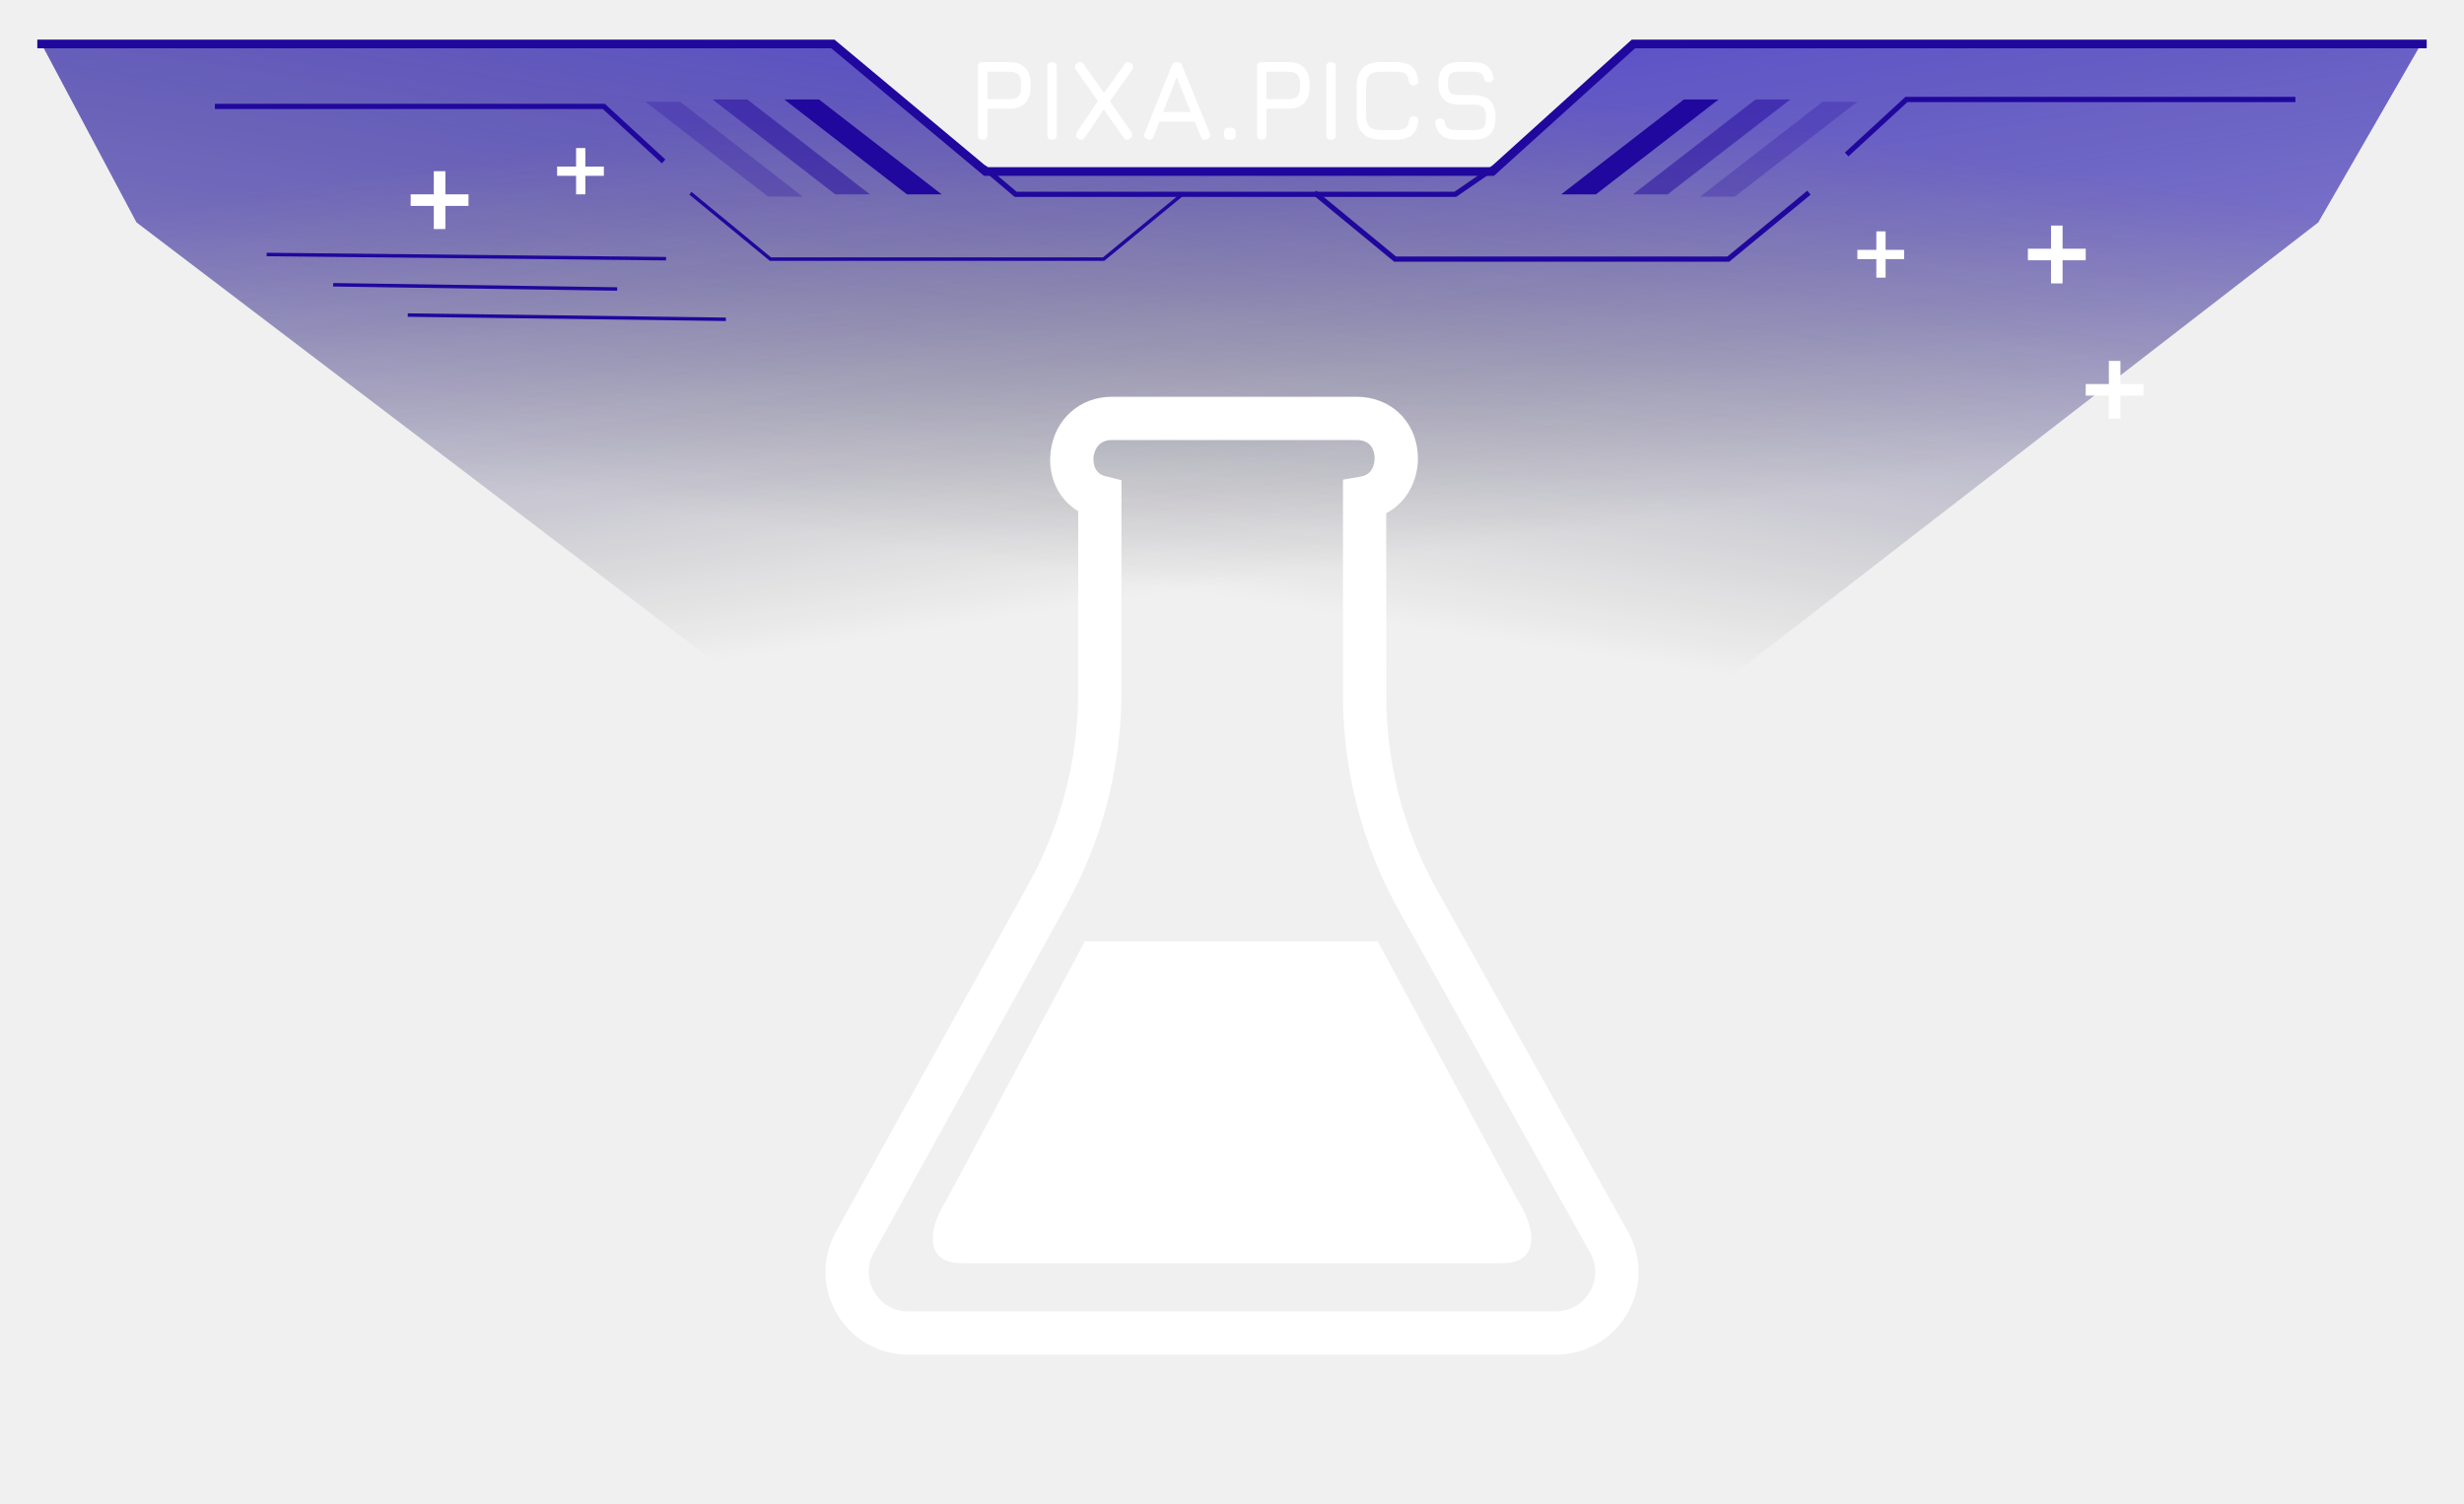
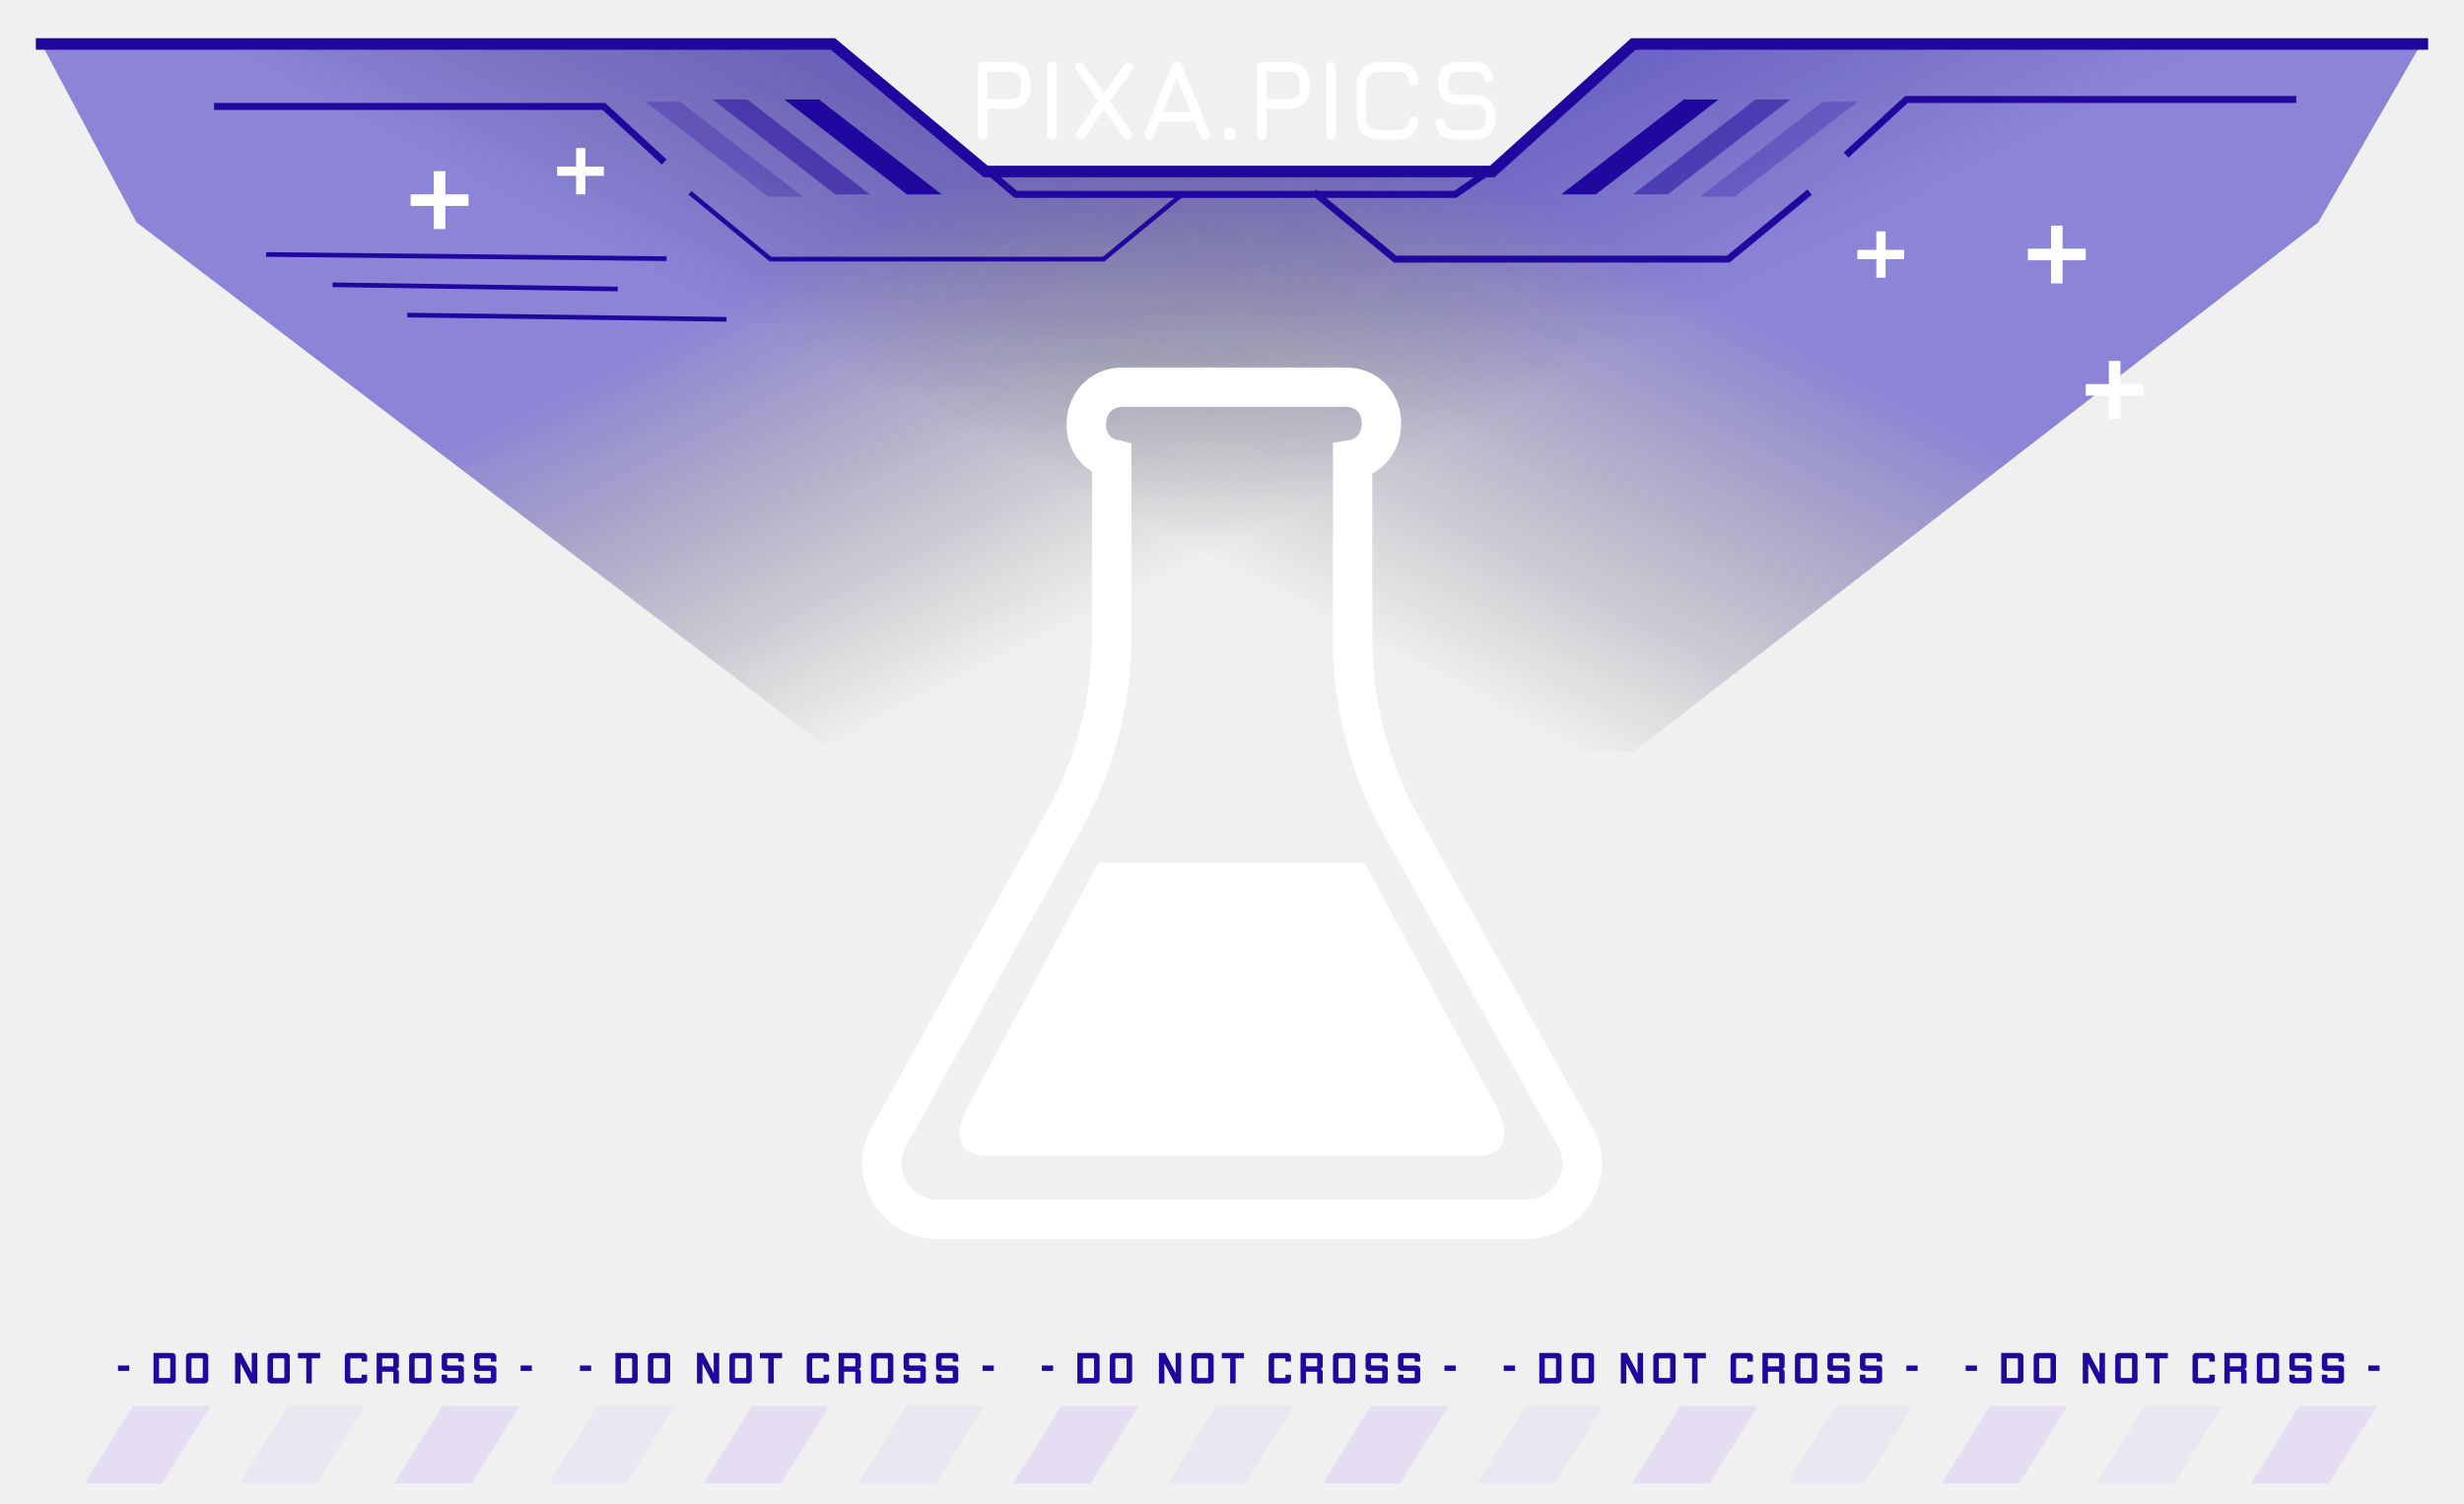
- <svg xmlns="http://www.w3.org/2000/svg" xmlns:xlink="http://www.w3.org/1999/xlink" viewBox="0 0 1065 650" width="1420" height="866.667">
-   <style>.B{stroke:#20079d}.C{stroke-linecap:square}.D{stroke-miterlimit:3}.E{stroke-opacity:100}.F{stroke-width:3}</style>
+ <svg xmlns="http://www.w3.org/2000/svg" style="isolation:isolate" viewBox="0 0 1065 650" width="1420" height="650pt">
  <defs>
-     <clipPath id="A">
+     <clipPath id="a">
      <path d="M0 0h1065v650H0z" />
    </clipPath>
-     <path id="B" d="M59 96.125L18 19.1 360 18l66 56.118h219L706 19.1l341-1.1-45 78.125L706 325H360L59 96.125z" />
  </defs>
-   <g clip-path="url(#A)">
-     <path d="M0 0h1065v650H0z" fill="transparent" />
-     <path d="M545.34 60.368h0 0q-2.053 0-2.053-2.078h0V28.904h0q0-2.078 2.053-2.078h0 11.438 0q4.473 0 6.856 2.412h0 0q2.383 2.411 2.383 6.938h0v1.484h0q0 4.527-2.383 6.939h0 0q-2.383 2.411-6.856 2.411h0-9.385v11.28h0q0 2.078-2.053 2.078zm2.053-29.387v11.874h9.385 0q2.786 0 3.96-1.188h0 0q1.173-1.187 1.173-4.007h0v-1.484h0q0-2.795-1.173-3.995h0 0q-1.174-1.2-3.96-1.2h0-9.385 0zm27.911 29.387h0 0q-1.051 0-1.552-.507h0 0q-.501-.508-.501-1.571h0V28.953h0q0-1.088.501-1.583h0 0q.501-.495 1.552-.495h0 0q1.075 0 1.564.495h0 0q.489.495.489 1.583h0V58.29h0q0 1.063-.489 1.571h0 0q-.489.507-1.564.507zm27.862 0H597.3h0q-5.597 0-8.273-2.709h0 0q-2.676-2.709-2.676-8.373h0V37.907h0q0-5.714 2.664-8.422h0 0q2.664-2.709 8.236-2.659h0 5.915 0q4.594 0 7.014 1.917h0 0q2.419 1.917 2.81 6.048h0 0q.147 1.039-.391 1.583h0 0q-.537.544-1.564.544h0 0q-1.857 0-2.15-2.078h0 0q-.245-2.275-1.552-3.067h0 0q-1.308-.792-4.167-.792h0-5.915 0q-2.591-.024-4.069.594h0 0q-1.479.618-2.102 2.14h0 0q-.623 1.521-.623 4.192h0v11.379h0q0 2.647.623 4.156h0 0q.623 1.508 2.114 2.139h0 0q1.491.631 4.106.631h0 5.866 0q2.859 0 4.167-.804h0 0q1.307-.804 1.552-3.055h0 0q.293-2.078 2.15-2.078h0 0q1.027 0 1.564.545h0 0q.538.544.391 1.583h0 0q-.391 4.155-2.81 6.06h0 0q-2.42 1.905-7.014 1.905h0 0zm33.702 0h-7.038 0q-4.18 0-6.514-1.707h0 0q-2.334-1.707-2.92-5.269h0 0q-.098-1.088.44-1.632h0 0q.537-.545 1.564-.545h0 0q1.026 0 1.503.495h0 0q.476.495.648 1.534h0 0q.366 1.706 1.576 2.337h0 0q1.21.631 3.703.631h0 7.038 0q3.153 0 4.29-1.15h0 0q1.136-1.15 1.136-4.292h0 0q0-3.191-1.173-4.366h0 0q-1.173-1.175-4.253-1.175h0-6.061 0q-4.619 0-6.855-2.288h0 0q-2.236-2.288-2.236-6.963h0 0q0-4.65 2.211-6.901h0 0q2.212-2.251 6.831-2.251h0 5.817 0q3.886 0 6.098 1.608h0 0q2.212 1.607 2.798 4.922h0 0q.147 1.064-.391 1.62h0 0q-.537.557-1.613.557h0 0q-.977 0-1.466-.52h0 0q-.489-.519-.636-1.508h0 0q-.391-1.46-1.49-1.992h0 0q-1.1-.532-3.3-.532h0-5.817 0q-2.932 0-3.934 1.052h0 0q-1.003 1.051-1.003 3.945h0 0q0 2.919 1.027 4.007h0 0q1.026 1.089 3.959 1.089h0 6.061 0q4.815 0 7.173 2.374h0 0q2.359 2.375 2.359 7.322h0 0q0 4.923-2.346 7.26h0 0q-2.347 2.338-7.186 2.338h0 0zm-212.115 0h0 0q-2.053 0-2.053-2.078h0V28.904h0q0-2.078 2.053-2.078h0 11.438 0q4.472 0 6.855 2.412h0 0q2.383 2.411 2.383 6.938h0v1.484h0q0 4.527-2.383 6.939h0 0q-2.383 2.411-6.855 2.411h0-9.385v11.28h0q0 2.078-2.053 2.078zm2.053-29.387v11.874h9.385 0q2.786 0 3.959-1.188h0 0q1.173-1.187 1.173-4.007h0v-1.484h0q0-2.795-1.173-3.995h0 0q-1.173-1.2-3.959-1.2h0-9.385 0zm27.911 29.387h0 0q-1.051 0-1.552-.507h0 0q-.501-.508-.501-1.571h0V28.953h0q0-1.088.501-1.583h0 0q.501-.495 1.552-.495h0 0q1.075 0 1.564.495h0 0q.488.495.488 1.583h0V58.29h0q0 1.063-.488 1.571h0 0q-.489.507-1.564.507zm11.34-.446h0 0q-1.638-1.137-.489-2.918h0l8.945-13.358-9.434-13.456h0q-1.1-1.633.538-2.919h0 0q1.686-1.163 2.835.544h0l8.749 12.418L486 27.815h0q1.271-1.657 2.835-.445h0 0q1.662 1.237.489 2.869h0l-9.63 13.556 9.239 13.159h0q1.148 1.707-.538 2.968h0 0q-1.686 1.163-2.835-.544h0l-8.505-12.12-8.114 12.17h0q-1.125 1.607-2.884.494zm29.914.248h0 0q-1.955-.767-1.173-2.721h0l11.634-28.991h0q.733-1.632 2.297-1.632h0 .098 0q1.588.074 2.151 1.632h0l11.829 28.991h0q.782 1.954-1.125 2.721h0 0q-1.93.767-2.688-1.138h0l-2.64-6.481h-15.226l-2.517 6.481h0q-.758 1.929-2.64 1.138zm12.611-26.764l-5.841 14.989h11.927l-6.086-14.989h0zm23.658 26.962h-1.173 0q-1.955 0-1.955-1.979h0v-1.237h0q0-1.929 1.955-1.929h0 1.173 0q1.858 0 1.858 1.929h0v1.237h0q0 1.979-1.858 1.979h0 0z" fill="#fff" />
-     <g opacity=".66">
-       <linearGradient id="C" x1=".5" y1="0" x2=".809" y2=".604" gradientTransform="matrix(1029,0,0,307,18,18)" gradientUnits="userSpaceOnUse">
-         <stop offset="0%" stop-opacity=".75" stop-color="#2615bd" />
-         <stop offset="100%" stop-opacity="0" stop-color="#000" />
-       </linearGradient>
-       <use xlink:href="#B" fill="url(#C)" />
+   <g clip-path="url(#a)">
+     <clipPath id="b">
+       <path fill="#FFF" d="M0 0h1065v650H0z" />
+     </clipPath>
+     <g clip-path="url(#b)">
+       <path fill="none" d="M0 0h1065v650H0z" />
+       <path d="M545.34 60.368q-2.053 0-2.053-2.078V28.904q0-2.078 2.053-2.078h11.438q4.473 0 6.856 2.412 2.383 2.411 2.383 6.938v1.484q0 4.527-2.383 6.939-2.383 2.411-6.856 2.411h-9.385v11.28q0 2.078-2.053 2.078Zm2.053-29.387v11.874h9.385q2.786 0 3.96-1.188 1.173-1.187 1.173-4.007v-1.484q0-2.795-1.173-3.995-1.174-1.2-3.96-1.2h-9.385Zm27.911 29.387q-1.051 0-1.552-.507-.501-.508-.501-1.571V28.953q0-1.088.501-1.583.501-.495 1.552-.495 1.075 0 1.564.495.489.495.489 1.583V58.29q0 1.063-.489 1.571-.489.507-1.564.507Zm27.862 0H597.3q-5.597 0-8.273-2.709-2.676-2.709-2.676-8.373V37.907q0-5.714 2.664-8.422 2.664-2.709 8.236-2.659h5.915q4.594 0 7.014 1.917 2.419 1.917 2.81 6.048.147 1.039-.391 1.583-.537.544-1.564.544-1.857 0-2.15-2.078-.245-2.275-1.552-3.067-1.308-.792-4.167-.792h-5.915q-2.591-.024-4.069.594-1.479.618-2.102 2.14-.623 1.521-.623 4.192v11.379q0 2.647.623 4.156.623 1.508 2.114 2.139 1.491.631 4.106.631h5.866q2.859 0 4.167-.804 1.307-.804 1.552-3.055.293-2.078 2.15-2.078 1.027 0 1.564.545.538.544.391 1.583-.391 4.155-2.81 6.06-2.42 1.905-7.014 1.905Zm33.702 0h-7.038q-4.18 0-6.514-1.707-2.334-1.707-2.92-5.269-.098-1.088.44-1.632.537-.545 1.564-.545 1.026 0 1.503.495.476.495.648 1.534.366 1.706 1.576 2.337 1.21.631 3.703.631h7.038q3.153 0 4.29-1.15 1.136-1.15 1.136-4.292 0-3.191-1.173-4.366-1.173-1.175-4.253-1.175h-6.061q-4.619 0-6.855-2.288-2.236-2.288-2.236-6.963 0-4.65 2.211-6.901 2.212-2.251 6.831-2.251h5.817q3.886 0 6.098 1.608 2.212 1.607 2.798 4.922.147 1.064-.391 1.62-.537.557-1.613.557-.977 0-1.466-.52-.489-.519-.636-1.508-.391-1.46-1.49-1.992-1.1-.532-3.3-.532h-5.817q-2.932 0-3.934 1.052-1.003 1.051-1.003 3.945 0 2.919 1.027 4.007 1.026 1.089 3.959 1.089h6.061q4.815 0 7.173 2.374 2.359 2.375 2.359 7.322 0 4.923-2.346 7.26-2.347 2.338-7.186 2.338Zm-212.115 0q-2.053 0-2.053-2.078V28.904q0-2.078 2.053-2.078h11.438q4.472 0 6.855 2.412 2.383 2.411 2.383 6.938v1.484q0 4.527-2.383 6.939-2.383 2.411-6.855 2.411h-9.385v11.28q0 2.078-2.053 2.078Zm2.053-29.387v11.874h9.385q2.786 0 3.959-1.188 1.173-1.187 1.173-4.007v-1.484q0-2.795-1.173-3.995-1.173-1.2-3.959-1.2h-9.385Zm27.911 29.387q-1.051 0-1.552-.507-.501-.508-.501-1.571V28.953q0-1.088.501-1.583.501-.495 1.552-.495 1.075 0 1.564.495.488.495.488 1.583V58.29q0 1.063-.488 1.571-.489.507-1.564.507Zm11.34-.446q-1.638-1.137-.489-2.918l8.945-13.358-9.434-13.456q-1.1-1.633.538-2.919 1.686-1.163 2.835.544l8.749 12.418L486 27.815q1.271-1.657 2.835-.445 1.662 1.237.489 2.869l-9.63 13.556 9.239 13.159q1.148 1.707-.538 2.968-1.686 1.163-2.835-.544l-8.505-12.12-8.114 12.17q-1.125 1.607-2.884.494Zm29.914.248q-1.955-.767-1.173-2.721l11.634-28.991q.733-1.632 2.297-1.632h.098q1.588.074 2.151 1.632l11.829 28.991q.782 1.954-1.125 2.721-1.93.767-2.688-1.138l-2.64-6.481h-15.226l-2.517 6.481q-.758 1.929-2.64 1.138Zm12.611-26.764-5.841 14.989h11.927l-6.086-14.989Zm23.658 26.962h-1.173q-1.955 0-1.955-1.979v-1.237q0-1.929 1.955-1.929h1.173q1.858 0 1.858 1.929v1.237q0 1.979-1.858 1.979Z" fill="#FFF" />
+       <g opacity=".66" style="opacity:.66">
+         <linearGradient id="c" x1=".5" y1="0" x2=".809" y2=".18" gradientTransform="matrix(1029 0 0 307 18 18)" gradientUnits="userSpaceOnUse">
+           <stop offset="0%" stop-opacity=".75" style="stop-color:#2615bd" />
+           <stop offset="100%" stop-opacity="0" style="stop-color:#000" />
+         </linearGradient>
+         <path d="M59 96.125 18 19.1 360 18l66 56.118h219L706 19.1l341-1.1-45 78.125L706 325H360L59 96.125Z" fill="url(#c)" />
+       </g>
+       <g opacity=".66" style="opacity:.66">
+         <linearGradient id="d" x1=".5" y1="0" x2=".178" y2=".183" gradientTransform="matrix(1029 0 0 307 18 18)" gradientUnits="userSpaceOnUse">
+           <stop offset="0%" stop-opacity=".75" style="stop-color:#2615bd" />
+           <stop offset="100%" stop-opacity="0" style="stop-color:#000" />
+         </linearGradient>
+         <path d="M59 96.125 18 19.1 360 18l66 56.118h219L706 19.1l341-1.1-45 78.125L706 325H360L59 96.125Z" fill="url(#d)" />
+       </g>
+       <path stroke-width="2" stroke="#20079D" stroke-opacity="2500" stroke-linecap="square" stroke-miterlimit="3" d="M177 136.194 313 138" />
+       <path stroke-width="2" stroke="#20079D" stroke-opacity="5000" stroke-linecap="square" stroke-miterlimit="3" d="M144.751 123.097 266 124.903" />
+       <path stroke-width="2" stroke="#20079D" stroke-opacity="7500" stroke-linecap="square" stroke-miterlimit="3" d="m116 110 171.143 1.806" />
+       <path d="m781 84-34 28H603l-34-28" fill="none" stroke-width="3" stroke="#20079D" stroke-opacity="10000" stroke-linecap="square" stroke-miterlimit="3" />
+       <path d="m299 84 34 28h144l34-28" fill="none" stroke-width="2" stroke="#20079D" stroke-opacity="10000" stroke-linecap="square" stroke-miterlimit="3" />
+       <path d="m799 66 25-23h167M286 69l-25-23H94" fill="none" stroke-width="3" stroke="#20079D" stroke-opacity="10000" stroke-linecap="square" stroke-miterlimit="3" />
+       <path d="M249 64v8h-8.2v4h8.2v8h4v-8h8v-4h-8v-8h-4ZM811 100v8h-8.2v4h8.2v8h4v-8h8v-4h-8v-8h-4ZM911.5 156v10h-10v5h10v10h5v-10h10v-5h-10v-10h-5ZM187.5 74v10h-10v5h10v10h5V89h10v-5h-10V74h-5ZM886.5 97.5v10h-10v5h10v10h5v-10h10v-5h-10v-10h-5Z" fill="#FFF" />
+       <path d="m773.8 43-53 41h-15l53-41h15Z" fill="#20079D" fill-opacity=".5" />
+       <path d="m742.8 43-53 41h-15l53-41h15Z" fill="#20079D" />
+       <path d="m802.8 44-53 41h-15l53-41h15Z" fill="#20079D" fill-opacity=".25" />
+       <path d="m308 43 53 41h15l-53-41h-15Z" fill="#20079D" fill-opacity=".5" />
+       <path d="m339 43 53 41h15l-53-41h-15Z" fill="#20079D" />
+       <path d="m279 44 53 41h15l-53-41h-15Z" fill="#20079D" fill-opacity=".25" />
+       <path d="M18 19h342l66 55.118h219L706 19h341" fill="none" stroke-width="5" stroke="#20079D" stroke-opacity="10000" stroke-linecap="square" stroke-miterlimit="3" />
+       <path d="m426 73 13 11h190l16-11" fill="none" stroke-width="3" stroke="#20079D" stroke-opacity="10000" stroke-linecap="square" stroke-miterlimit="3" />
    </g>
-     <g opacity=".66">
-       <linearGradient id="D" x1=".5" y1="0" x2=".178" y2=".615" gradientTransform="matrix(1029,0,0,307,18,18)" gradientUnits="userSpaceOnUse">
-         <stop offset="0%" stop-opacity=".75" stop-color="#2615bd" />
-         <stop offset="100%" stop-opacity="0" stop-color="#000" />
-       </linearGradient>
-       <use xlink:href="#B" fill="url(#D)" />
+     <g style="opacity:.2">
+       <path d="M36.5 641.217h33.446l20.904-33.446H57.404L36.5 641.217Z" fill="#6200FF" style="opacity:.4" />
+       <path d="M103.392 641.217h33.446l20.904-33.446h-33.446l-20.904 33.446Z" fill="#6200FF" style="opacity:.2" />
+       <path d="M170.284 641.217h33.446l20.904-33.446h-33.446l-20.904 33.446Z" fill="#6200FF" style="opacity:.4" />
+       <path d="M237.177 641.217h33.446l20.904-33.446H258.08l-20.903 33.446Z" fill="#6200FF" style="opacity:.2" />
+       <path d="M304.069 641.217h33.446l20.904-33.446h-33.446l-20.904 33.446Z" fill="#6200FF" style="opacity:.4" />
+       <path d="M370.961 641.217h33.446l20.904-33.446h-33.446l-20.904 33.446Z" fill="#6200FF" style="opacity:.2" />
+       <path d="M437.853 641.217h33.446l20.904-33.446h-33.446l-20.904 33.446Z" fill="#6200FF" style="opacity:.4" />
+       <path d="M504.746 641.217h33.445l20.904-33.446h-33.446l-20.903 33.446Z" fill="#6200FF" style="opacity:.2" />
+       <path d="M571.638 641.217h33.446l20.904-33.446h-33.447l-20.903 33.446Z" fill="#6200FF" style="opacity:.4" />
+       <path d="M638.53 641.217h33.446l20.904-33.446h-33.446l-20.904 33.446Z" fill="#6200FF" style="opacity:.2" />
+       <path d="M705.422 641.217h33.446l20.904-33.446h-33.446l-20.904 33.446Z" fill="#6200FF" style="opacity:.4" />
+       <path d="M772.314 641.217h33.446l20.904-33.446h-33.446l-20.904 33.446Z" fill="#6200FF" style="opacity:.2" />
+       <path d="M839.206 641.217h33.446l20.904-33.446H860.11l-20.904 33.446Z" fill="#6200FF" style="opacity:.4" />
+       <path d="M906.099 641.217h33.446l20.904-33.446h-33.446l-20.904 33.446Z" fill="#6200FF" style="opacity:.2" />
+       <path d="M972.991 641.217h33.446l20.904-33.446h-33.446l-20.904 33.446Z" fill="#6200FF" style="opacity:.4" />
    </g>
-     <g stroke-width="2" class="B C D">
-       <path vector-effect="non-scaling-stroke" stroke-opacity="25" d="M177 136.194L313 138" />
-       <path vector-effect="non-scaling-stroke" stroke-opacity="50" d="M144.751 123.097L266 124.903" />
-       <path vector-effect="non-scaling-stroke" stroke-opacity="75" d="M116 110l171.143 1.806" />
+     <g fill="#20079D">
+       <path d="M51.006 590.199h4.852v2.332h-4.852v-2.332ZM75.946 586.231V596.5c0 .79-.714 1.449-1.579 1.449h-8.013v-13.166h8.013c.865 0 1.579.658 1.579 1.448Zm-2.746.884h-4.476v8.501H73.2c.207 0 .377-.151.377-.338v-7.825c0-.188-.17-.338-.377-.338ZM90.016 586.231V596.5c0 .79-.715 1.449-1.58 1.449h-6.47c-.866 0-1.58-.659-1.58-1.449v-10.269c0-.79.715-1.448 1.58-1.448h6.47c.865 0 1.58.658 1.58 1.448Zm-2.747.884h-4.137c-.207 0-.377.15-.377.339v7.824c0 .187.17.338.377.338h4.137c.207 0 .377-.15.377-.338v-7.824c0-.189-.17-.339-.377-.339ZM111.195 584.783v13.166h-2.709l-4.514-8.634v8.634h-2.369v-13.166h2.689l4.533 8.67v-8.67h2.37ZM125.264 586.231V596.5c0 .79-.715 1.449-1.58 1.449h-6.47c-.865 0-1.579-.659-1.579-1.449v-10.269c0-.79.714-1.448 1.579-1.448h6.47c.865 0 1.58.658 1.58 1.448Zm-2.746.884h-4.138c-.207 0-.376.15-.376.339v7.824c0 .187.169.338.376.338h4.138c.207 0 .376-.15.376-.338v-7.824c0-.189-.169-.339-.376-.339ZM138.375 587.115h-3.612v10.833h-2.37v-10.833h-3.611v-2.332h9.593v2.332ZM158.67 586.231v2.313h-2.37v-1.09c0-.189-.169-.339-.376-.339h-4.138c-.207 0-.377.15-.377.339v7.824c0 .187.17.338.377.338h4.138c.207 0 .376-.15.376-.338v-1.091h2.37v2.314c0 .789-.715 1.448-1.58 1.448h-6.47c-.865 0-1.58-.659-1.58-1.448v-10.27c0-.79.715-1.448 1.58-1.448h6.47c.865 0 1.58.658 1.58 1.448ZM172.401 586.231v4.27c0 .601-.358 1.072-.941 1.241.583.169.941.639.941 1.241v4.966h-2.37v-4.664c0-.264-.113-.377-.376-.377h-4.477v5.041h-2.37v-13.166h8.012c.866 0 1.581.658 1.581 1.448Zm-2.746.884h-4.477v3.461h4.477c.263 0 .376-.113.376-.377v-2.745c0-.189-.169-.339-.376-.339ZM186.469 586.231V596.5c0 .79-.714 1.449-1.579 1.449h-6.47c-.865 0-1.58-.659-1.58-1.449v-10.269c0-.79.715-1.448 1.58-1.448h6.47c.865 0 1.579.658 1.579 1.448Zm-2.745.884h-4.138c-.207 0-.377.15-.377.339v7.824c0 .187.17.338.377.338h4.138c.207 0 .376-.15.376-.338v-7.824c0-.189-.169-.339-.376-.339ZM200.502 586.231v2.313h-2.37v-1.09c0-.189-.169-.339-.376-.339h-4.101c-.207 0-.376.15-.376.339v2.407c0 .188.169.338.376.338h5.266c.866 0 1.581.659 1.581 1.449v4.853c0 .789-.715 1.448-1.581 1.448h-6.432c-.865 0-1.579-.659-1.579-1.448v-2.314h2.369v1.091c0 .187.169.338.376.338h4.101c.207 0 .376-.15.376-.338v-2.408c0-.188-.169-.339-.376-.339h-5.267c-.865 0-1.579-.658-1.579-1.448v-4.852c0-.79.714-1.448 1.579-1.448h6.433c.865 0 1.58.658 1.58 1.448ZM214.533 586.231v2.313h-2.37v-1.09c0-.189-.169-.339-.376-.339h-4.1c-.207 0-.377.15-.377.339v2.407c0 .188.17.338.377.338h5.266c.865 0 1.579.659 1.579 1.449v4.853c0 .789-.714 1.448-1.579 1.448h-6.432c-.866 0-1.581-.659-1.581-1.448v-2.314h2.37v1.091c0 .187.17.338.377.338h4.1c.207 0 .376-.15.376-.338v-2.408c0-.188-.169-.339-.376-.339h-5.266c-.865 0-1.58-.658-1.58-1.448v-4.852c0-.79.715-1.448 1.58-1.448h6.432c.865 0 1.58.658 1.58 1.448ZM225.029 590.199h4.852v2.332h-4.852v-2.332Z" />
    </g>
-     <g fill="none" class="B C D E">
-       <path d="M781 84l-34 28H603l-34-28" vector-effect="non-scaling-stroke" class="F" />
-       <path d="M299 84l34 28h144l34-28" vector-effect="non-scaling-stroke" stroke-width="2" />
-       <g class="F">
-         <path d="M799 66l25-23h167M286 69l-25-23H94" vector-effect="non-scaling-stroke" />
-       </g>
+     <g fill="#20079D">
+       <path d="M250.661 590.199h4.852v2.332h-4.852v-2.332ZM275.601 586.231V596.5c0 .79-.715 1.449-1.58 1.449h-8.012v-13.166h8.012c.865 0 1.58.658 1.58 1.448Zm-2.746.884h-4.476v8.501h4.476c.207 0 .376-.151.376-.338v-7.825c0-.188-.169-.338-.376-.338ZM289.67 586.231V596.5c0 .79-.715 1.449-1.58 1.449h-6.47c-.865 0-1.58-.659-1.58-1.449v-10.269c0-.79.715-1.448 1.58-1.448h6.47c.866 0 1.58.658 1.58 1.448Zm-2.746.884h-4.138c-.207 0-.376.15-.376.339v7.824c0 .187.169.338.376.338h4.138c.207 0 .376-.15.376-.338v-7.824c0-.189-.169-.339-.376-.339ZM310.849 584.783v13.166h-2.708l-4.514-8.634v8.634h-2.37v-13.166h2.689l4.533 8.67v-8.67h2.37ZM324.919 586.231V596.5c0 .79-.715 1.449-1.58 1.449h-6.47c-.865 0-1.58-.659-1.58-1.449v-10.269c0-.79.715-1.448 1.58-1.448h6.47c.865 0 1.58.658 1.58 1.448Zm-2.746.884h-4.138c-.207 0-.376.15-.376.339v7.824c0 .187.169.338.376.338h4.138c.207 0 .376-.15.376-.338v-7.824c0-.189-.169-.339-.376-.339ZM338.029 587.115h-3.611v10.833h-2.37v-10.833h-3.611v-2.332h9.592v2.332ZM358.324 586.231v2.313h-2.37v-1.09c0-.189-.169-.339-.376-.339h-4.138c-.207 0-.376.15-.376.339v7.824c0 .187.169.338.376.338h4.138c.207 0 .376-.15.376-.338v-1.091h2.37v2.314c0 .789-.715 1.448-1.58 1.448h-6.47c-.865 0-1.58-.659-1.58-1.448v-10.27c0-.79.715-1.448 1.58-1.448h6.47c.866 0 1.58.658 1.58 1.448ZM372.055 586.231v4.27c0 .601-.357 1.072-.94 1.241.583.169.94.639.94 1.241v4.966h-2.37v-4.664c0-.264-.112-.377-.376-.377h-4.477v5.041h-2.369v-13.166h8.012c.865 0 1.58.658 1.58 1.448Zm-2.746.884h-4.477v3.461h4.477c.264 0 .376-.113.376-.377v-2.745c0-.189-.169-.339-.376-.339ZM386.124 586.231V596.5c0 .79-.715 1.449-1.579 1.449h-6.471c-.865 0-1.579-.659-1.579-1.449v-10.269c0-.79.715-1.448 1.579-1.448h6.471c.864 0 1.579.658 1.579 1.448Zm-2.746.884h-4.138c-.207 0-.376.15-.376.339v7.824c0 .187.169.338.376.338h4.138c.207 0 .376-.15.376-.338v-7.824c0-.189-.169-.339-.376-.339ZM400.156 586.231v2.313h-2.37v-1.09c0-.189-.169-.339-.376-.339h-4.1c-.207 0-.376.15-.376.339v2.407c0 .188.169.338.376.338h5.266c.866 0 1.58.659 1.58 1.449v4.853c0 .789-.715 1.448-1.58 1.448h-6.432c-.865 0-1.58-.659-1.58-1.448v-2.314h2.37v1.091c0 .187.169.338.376.338h4.1c.207 0 .376-.15.376-.338v-2.408c0-.188-.169-.339-.376-.339h-5.266c-.865 0-1.58-.658-1.58-1.448v-4.852c0-.79.715-1.448 1.58-1.448h6.432c.866 0 1.58.658 1.58 1.448ZM414.188 586.231v2.313h-2.37v-1.09c0-.189-.169-.339-.376-.339h-4.1c-.207 0-.377.15-.377.339v2.407c0 .188.17.338.377.338h5.266c.865 0 1.579.659 1.579 1.449v4.853c0 .789-.714 1.448-1.579 1.448h-6.433c-.865 0-1.58-.659-1.58-1.448v-2.314h2.37v1.091c0 .187.17.338.377.338h4.1c.207 0 .376-.15.376-.338v-2.408c0-.188-.169-.339-.376-.339h-5.267c-.865 0-1.579-.658-1.579-1.448v-4.852c0-.79.715-1.448 1.579-1.448h6.433c.865 0 1.58.658 1.58 1.448ZM424.683 590.199h4.853v2.332h-4.853v-2.332Z" />
    </g>
-     <g fill="#fff">
-       <path d="M249 64v8h-8.2v4h8.2v8h4v-8h8v-4h-8v-8h-4 0zm562 36v8h-8.2v4h8.2v8h4v-8h8v-4h-8v-8h-4 0zm100.5 56v10h-10v5h10v10h5v-10h10v-5h-10v-10h-5 0zm-724-82v10h-10v5h10v10h5V89h10v-5h-10V74h-5 0zm699 23.5v10h-10v5h10v10h5v-10h10v-5h-10v-10h-5 0z" />
+     <g fill="#20079D">
+       <path d="M450.315 590.199h4.853v2.332h-4.853v-2.332ZM475.256 586.231V596.5c0 .79-.715 1.449-1.58 1.449h-8.012v-13.166h8.012c.865 0 1.58.658 1.58 1.448Zm-2.746.884h-4.477v8.501h4.477c.207 0 .376-.151.376-.338v-7.825c0-.188-.169-.338-.376-.338ZM489.325 586.231V596.5c0 .79-.715 1.449-1.58 1.449h-6.47c-.865 0-1.58-.659-1.58-1.449v-10.269c0-.79.715-1.448 1.58-1.448h6.47c.865 0 1.58.658 1.58 1.448Zm-2.746.884h-4.138c-.207 0-.376.15-.376.339v7.824c0 .187.169.338.376.338h4.138c.207 0 .376-.15.376-.338v-7.824c0-.189-.169-.339-.376-.339ZM510.504 584.783v13.166h-2.708l-4.514-8.634v8.634h-2.37v-13.166h2.689l4.533 8.67v-8.67h2.37ZM524.574 586.231V596.5c0 .79-.715 1.449-1.58 1.449h-6.47c-.866 0-1.58-.659-1.58-1.449v-10.269c0-.79.715-1.448 1.58-1.448h6.47c.865 0 1.58.658 1.58 1.448Zm-2.747.884h-4.138c-.206 0-.376.15-.376.339v7.824c0 .187.17.338.376.338h4.138c.207 0 .377-.15.377-.338v-7.824c0-.189-.17-.339-.377-.339ZM537.684 587.115h-3.612v10.833h-2.37v-10.833h-3.611v-2.332h9.593v2.332ZM557.979 586.231v2.313h-2.37v-1.09c0-.189-.169-.339-.376-.339h-4.138c-.207 0-.376.15-.376.339v7.824c0 .187.169.338.376.338h4.138c.207 0 .376-.15.376-.338v-1.091h2.37v2.314c0 .789-.715 1.448-1.58 1.448h-6.47c-.865 0-1.58-.659-1.58-1.448v-10.27c0-.79.715-1.448 1.58-1.448h6.47c.865 0 1.58.658 1.58 1.448ZM571.71 586.231v4.27c0 .601-.358 1.072-.941 1.241.583.169.941.639.941 1.241v4.966h-2.37v-4.664c0-.264-.113-.377-.376-.377h-4.477v5.041h-2.37v-13.166h8.013c.865 0 1.58.658 1.58 1.448Zm-2.746.884h-4.477v3.461h4.477c.263 0 .376-.113.376-.377v-2.745c0-.189-.169-.339-.376-.339ZM585.779 586.231V596.5c0 .79-.715 1.449-1.58 1.449h-6.47c-.865 0-1.58-.659-1.58-1.449v-10.269c0-.79.715-1.448 1.58-1.448h6.47c.865 0 1.58.658 1.58 1.448Zm-2.746.884h-4.138c-.207 0-.376.15-.376.339v7.824c0 .187.169.338.376.338h4.138c.207 0 .376-.15.376-.338v-7.824c0-.189-.169-.339-.376-.339ZM599.811 586.231v2.313h-2.37v-1.09c0-.189-.169-.339-.376-.339h-4.101c-.206 0-.376.15-.376.339v2.407c0 .188.17.338.376.338h5.267c.865 0 1.58.659 1.58 1.449v4.853c0 .789-.715 1.448-1.58 1.448h-6.432c-.866 0-1.58-.659-1.58-1.448v-2.314h2.369v1.091c0 .187.17.338.377.338h4.1c.207 0 .376-.15.376-.338v-2.408c0-.188-.169-.339-.376-.339h-5.266c-.865 0-1.58-.658-1.58-1.448v-4.852c0-.79.715-1.448 1.58-1.448h6.432c.865 0 1.58.658 1.58 1.448ZM613.842 586.231v2.313h-2.369v-1.09c0-.189-.17-.339-.377-.339h-4.1c-.207 0-.376.15-.376.339v2.407c0 .188.169.338.376.338h5.266c.866 0 1.58.659 1.58 1.449v4.853c0 .789-.714 1.448-1.58 1.448h-6.432c-.865 0-1.58-.659-1.58-1.448v-2.314h2.37v1.091c0 .187.169.338.376.338h4.1c.207 0 .377-.15.377-.338v-2.408c0-.188-.17-.339-.377-.339h-5.266c-.865 0-1.58-.658-1.58-1.448v-4.852c0-.79.715-1.448 1.58-1.448h6.432c.866 0 1.58.658 1.58 1.448ZM624.338 590.199h4.852v2.332h-4.852v-2.332Z" />
    </g>
-     <g fill="#20079d">
-       <path d="M773.8 43l-53 41h-15l53-41h15 0z" fill-opacity=".5" />
-       <path d="M742.8 43l-53 41h-15l53-41h15 0z" />
-       <path d="M802.8 44l-53 41h-15l53-41h15 0z" fill-opacity=".25" />
-       <path d="M308 43l53 41h15l-53-41h-15 0z" fill-opacity=".5" />
-       <path d="M339 43l53 41h15l-53-41h-15 0z" />
-       <path d="M279 44l53 41h15l-53-41h-15 0z" fill-opacity=".25" />
+     <g fill="#20079D">
+       <path d="M649.97 590.199h4.853v2.332h-4.853v-2.332ZM674.911 586.231V596.5c0 .79-.715 1.449-1.58 1.449h-8.012v-13.166h8.012c.865 0 1.58.658 1.58 1.448Zm-2.746.884h-4.477v8.501h4.477c.207 0 .376-.151.376-.338v-7.825c0-.188-.169-.338-.376-.338ZM688.98 586.231V596.5c0 .79-.715 1.449-1.58 1.449h-6.47c-.865 0-1.58-.659-1.58-1.449v-10.269c0-.79.715-1.448 1.58-1.448h6.47c.865 0 1.58.658 1.58 1.448Zm-2.746.884h-4.138c-.207 0-.377.15-.377.339v7.824c0 .187.17.338.377.338h4.138c.207 0 .376-.15.376-.338v-7.824c0-.189-.169-.339-.376-.339ZM710.159 584.783v13.166h-2.709l-4.514-8.634v8.634h-2.369v-13.166h2.689l4.533 8.67v-8.67h2.37ZM724.228 586.231V596.5c0 .79-.714 1.449-1.579 1.449h-6.47c-.866 0-1.58-.659-1.58-1.449v-10.269c0-.79.714-1.448 1.58-1.448h6.47c.865 0 1.579.658 1.579 1.448Zm-2.746.884h-4.138c-.206 0-.376.15-.376.339v7.824c0 .187.17.338.376.338h4.138c.207 0 .377-.15.377-.338v-7.824c-.001-.189-.17-.339-.377-.339ZM737.339 587.115h-3.612v10.833h-2.37v-10.833h-3.611v-2.332h9.593v2.332ZM757.634 586.231v2.313h-2.37v-1.09c0-.189-.169-.339-.376-.339h-4.138c-.207 0-.377.15-.377.339v7.824c0 .187.17.338.377.338h4.138c.207 0 .376-.15.376-.338v-1.091h2.37v2.314c0 .789-.715 1.448-1.58 1.448h-6.47c-.865 0-1.58-.659-1.58-1.448v-10.27c0-.79.715-1.448 1.58-1.448h6.47c.865 0 1.58.658 1.58 1.448ZM771.365 586.231v4.27c0 .601-.358 1.072-.941 1.241.583.169.941.639.941 1.241v4.966h-2.37v-4.664c0-.264-.113-.377-.376-.377h-4.477v5.041h-2.37v-13.166h8.013c.865 0 1.58.658 1.58 1.448Zm-2.746.884h-4.477v3.461h4.477c.263 0 .376-.113.376-.377v-2.745c0-.189-.169-.339-.376-.339ZM785.434 586.231V596.5c0 .79-.715 1.449-1.58 1.449h-6.47c-.865 0-1.58-.659-1.58-1.449v-10.269c0-.79.715-1.448 1.58-1.448h6.47c.865 0 1.58.658 1.58 1.448Zm-2.747.884h-4.137c-.207 0-.377.15-.377.339v7.824c0 .187.17.338.377.338h4.137c.207 0 .377-.15.377-.338v-7.824c0-.189-.17-.339-.377-.339ZM799.466 586.231v2.313h-2.37v-1.09c0-.189-.169-.339-.376-.339h-4.101c-.206 0-.376.15-.376.339v2.407c0 .188.17.338.376.338h5.267c.865 0 1.58.659 1.58 1.449v4.853c0 .789-.715 1.448-1.58 1.448h-6.432c-.866 0-1.58-.659-1.58-1.448v-2.314h2.369v1.091c0 .187.17.338.377.338h4.1c.207 0 .376-.15.376-.338v-2.408c0-.188-.169-.339-.376-.339h-5.266c-.866 0-1.58-.658-1.58-1.448v-4.852c0-.79.715-1.448 1.58-1.448h6.432c.865 0 1.58.658 1.58 1.448ZM813.497 586.231v2.313h-2.37v-1.09c0-.189-.169-.339-.376-.339h-4.1c-.207 0-.377.15-.377.339v2.407c0 .188.17.338.377.338h5.266c.866 0 1.58.659 1.58 1.449v4.853c0 .789-.714 1.448-1.58 1.448h-6.432c-.865 0-1.58-.659-1.58-1.448v-2.314h2.37v1.091c0 .187.169.338.376.338h4.1c.207 0 .377-.15.377-.338v-2.408c0-.188-.17-.339-.377-.339h-5.266c-.865 0-1.58-.658-1.58-1.448v-4.852c0-.79.715-1.448 1.58-1.448h6.432c.866 0 1.58.658 1.58 1.448ZM823.993 590.199h4.852v2.332h-4.852v-2.332Z" />
    </g>
-     <g fill="none" class="B C D E">
-       <path d="M18 19h342l66 55.118h219L706 19h341" vector-effect="non-scaling-stroke" stroke-width="5" />
-       <path d="M426 73l13 11h190l16-11" vector-effect="non-scaling-stroke" class="F" />
+     <g fill="#20079D">
+       <path d="M849.625 590.199h4.852v2.332h-4.852v-2.332ZM874.565 586.231V596.5c0 .79-.714 1.449-1.579 1.449h-8.013v-13.166h8.013c.865 0 1.579.658 1.579 1.448Zm-2.746.884h-4.476v8.501h4.476c.207 0 .377-.151.377-.338v-7.825c0-.188-.17-.338-.377-.338ZM888.635 586.231V596.5c0 .79-.715 1.449-1.58 1.449h-6.47c-.865 0-1.58-.659-1.58-1.449v-10.269c0-.79.715-1.448 1.58-1.448h6.47c.865 0 1.58.658 1.58 1.448Zm-2.747.884h-4.138c-.206 0-.376.15-.376.339v7.824c0 .187.17.338.376.338h4.138c.207 0 .377-.15.377-.338v-7.824c-.001-.189-.17-.339-.377-.339ZM909.814 584.783v13.166h-2.709l-4.514-8.634v8.634h-2.369v-13.166h2.689l4.533 8.67v-8.67h2.37ZM923.883 586.231V596.5c0 .79-.715 1.449-1.58 1.449h-6.47c-.865 0-1.58-.659-1.58-1.449v-10.269c0-.79.715-1.448 1.58-1.448h6.47c.865 0 1.58.658 1.58 1.448Zm-2.746.884h-4.138c-.207 0-.376.15-.376.339v7.824c0 .187.169.338.376.338h4.138c.207 0 .376-.15.376-.338v-7.824c0-.189-.169-.339-.376-.339ZM936.993 587.115h-3.611v10.833h-2.37v-10.833h-3.611v-2.332h9.592v2.332ZM957.289 586.231v2.313h-2.37v-1.09c0-.189-.17-.339-.377-.339h-4.137c-.207 0-.377.15-.377.339v7.824c0 .187.17.338.377.338h4.137c.207 0 .377-.15.377-.338v-1.091h2.37v2.314c0 .789-.715 1.448-1.58 1.448h-6.47c-.865 0-1.58-.659-1.58-1.448v-10.27c0-.79.715-1.448 1.58-1.448h6.47c.865 0 1.58.658 1.58 1.448ZM971.019 586.231v4.27c0 .601-.357 1.072-.94 1.241.583.169.94.639.94 1.241v4.966h-2.369v-4.664c0-.264-.113-.377-.377-.377h-4.476v5.041h-2.37v-13.166h8.012c.866 0 1.58.658 1.58 1.448Zm-2.745.884h-4.477v3.461h4.477c.263 0 .376-.113.376-.377v-2.745c0-.189-.17-.339-.376-.339ZM985.089 586.231V596.5c0 .79-.715 1.449-1.58 1.449h-6.47c-.866 0-1.58-.659-1.58-1.449v-10.269c0-.79.714-1.448 1.58-1.448h6.47c.865 0 1.58.658 1.58 1.448Zm-2.747.884h-4.137c-.207 0-.377.15-.377.339v7.824c0 .187.17.338.377.338h4.137c.207 0 .377-.15.377-.338v-7.824c0-.189-.17-.339-.377-.339ZM999.12 586.231v2.313h-2.369v-1.09c0-.189-.17-.339-.377-.339h-4.1c-.207 0-.376.15-.376.339v2.407c0 .188.169.338.376.338h5.266c.866 0 1.58.659 1.58 1.449v4.853c0 .789-.714 1.448-1.58 1.448h-6.432c-.865 0-1.58-.659-1.58-1.448v-2.314h2.37v1.091c0 .187.169.338.376.338h4.1c.207 0 .377-.15.377-.338v-2.408c0-.188-.17-.339-.377-.339h-5.266c-.865 0-1.58-.658-1.58-1.448v-4.852c0-.79.715-1.448 1.58-1.448h6.432c.866 0 1.58.658 1.58 1.448ZM1013.152 586.231v2.313h-2.37v-1.09c0-.189-.169-.339-.376-.339h-4.1c-.207 0-.377.15-.377.339v2.407c0 .188.17.338.377.338h5.266c.865 0 1.58.659 1.58 1.449v4.853c0 .789-.715 1.448-1.58 1.448h-6.433c-.865 0-1.579-.659-1.579-1.448v-2.314h2.369v1.091c0 .187.17.338.377.338h4.1c.207 0 .376-.15.376-.338v-2.408c0-.188-.169-.339-.376-.339h-5.267c-.865 0-1.579-.658-1.579-1.448v-4.852c0-.79.715-1.448 1.579-1.448h6.433c.865 0 1.58.658 1.58 1.448ZM1023.648 590.199h4.852v2.332h-4.852v-2.332Z" />
    </g>
-     <g fill="#fff" fill-rule="evenodd">
-       <path d="M480.57 190.186c-6.469 0-7.668 5.511-7.89 7.184-.123 1.154-.572 6.996 4.994 8.422l7.041 1.777v91.499a190.4 190.4 0 0 1-23.798 92.086l-83.274 150.369c-2.97 5.319-2.871 11.664.227 16.904 3.069 5.245 8.561 8.388 14.655 8.388H672.44c6.138 0 11.61-3.148 14.704-8.442 3.098-5.245 3.172-11.586.177-16.905l-82.676-147.926c-15.834-28.287-24.173-60.349-24.173-92.737v-93.473l7.766-1.342c6.341-1.115 5.946-7.915 5.872-8.694-.202-2.65-1.525-7.105-7.766-7.105l-105.774-.005h0zm191.87 395.335H392.55c-12.785 0-24.321-6.592-30.79-17.63-6.493-11.008-6.666-24.247-.473-35.432l83.303-150.394c14.033-25.297 21.424-54.014 21.424-83.002l.025-78.083c-8.541-5.166-13.283-14.97-11.911-25.934 1.747-13.87 12.636-23.546 26.442-23.546h105.769c14.334 0 25.194 9.947 26.417 24.192.849 9.967-3.621 20.951-13.603 26.141l.02 78.982c0 29.19 7.514 58.129 21.774 83.624l82.702 147.921c6.241 11.161 6.113 24.449-.375 35.506-6.494 11.038-18.025 17.655-30.834 17.655h0zm-16.781-67.322l-60.202-111.364H468.955c-.972 1.648-59.654 111.443-59.654 111.443-8.112 12.464-10.263 27.74 6.493 27.74H649.19c16.806 0 14.655-15.355 6.469-27.819h0z" />
-     </g>
+     <path d="M485.256 175.84c-5.885 0-6.976 5.014-7.178 6.536-.112 1.05-.52 6.364 4.544 7.662l6.405 1.616v83.242a173.225 173.225 0 0 1-21.65 83.777l-75.76 136.799c-2.702 4.839-2.612 10.612.207 15.379 2.792 4.772 7.788 7.631 13.332 7.631h254.656c5.584 0 10.562-2.864 13.377-7.68 2.818-4.772 2.886-10.541.161-15.38l-75.215-134.577c-14.405-25.734-21.992-54.903-21.992-84.368v-85.038l7.065-1.221c5.769-1.015 5.41-7.201 5.342-7.91-.183-2.411-1.387-6.464-7.065-6.464l-96.229-.004ZM659.812 535.5H405.179c-11.631 0-22.126-5.997-28.011-16.039-5.907-10.015-6.065-22.059-.431-32.235l75.786-136.822c12.767-23.014 19.491-49.14 19.491-75.512l.022-71.037c-7.77-4.7-12.084-13.619-10.836-23.594 1.59-12.618 11.496-21.421 24.056-21.421h96.225c13.04 0 22.92 9.05 24.033 22.009.772 9.068-3.294 19.06-12.376 23.782l.018 71.855c0 26.556 6.836 52.883 19.81 76.078l75.239 134.572c5.677 10.154 5.561 22.243-.342 32.302-5.908 10.042-16.398 16.062-28.051 16.062Zm-15.267-61.247-54.769-101.314H474.689c-.884 1.499-54.271 101.386-54.271 101.386-7.379 11.339-9.336 25.237 5.908 25.237H638.66c15.289 0 13.332-13.97 5.885-25.309Z" fill-rule="evenodd" fill="#FFF" />
  </g>
</svg>
